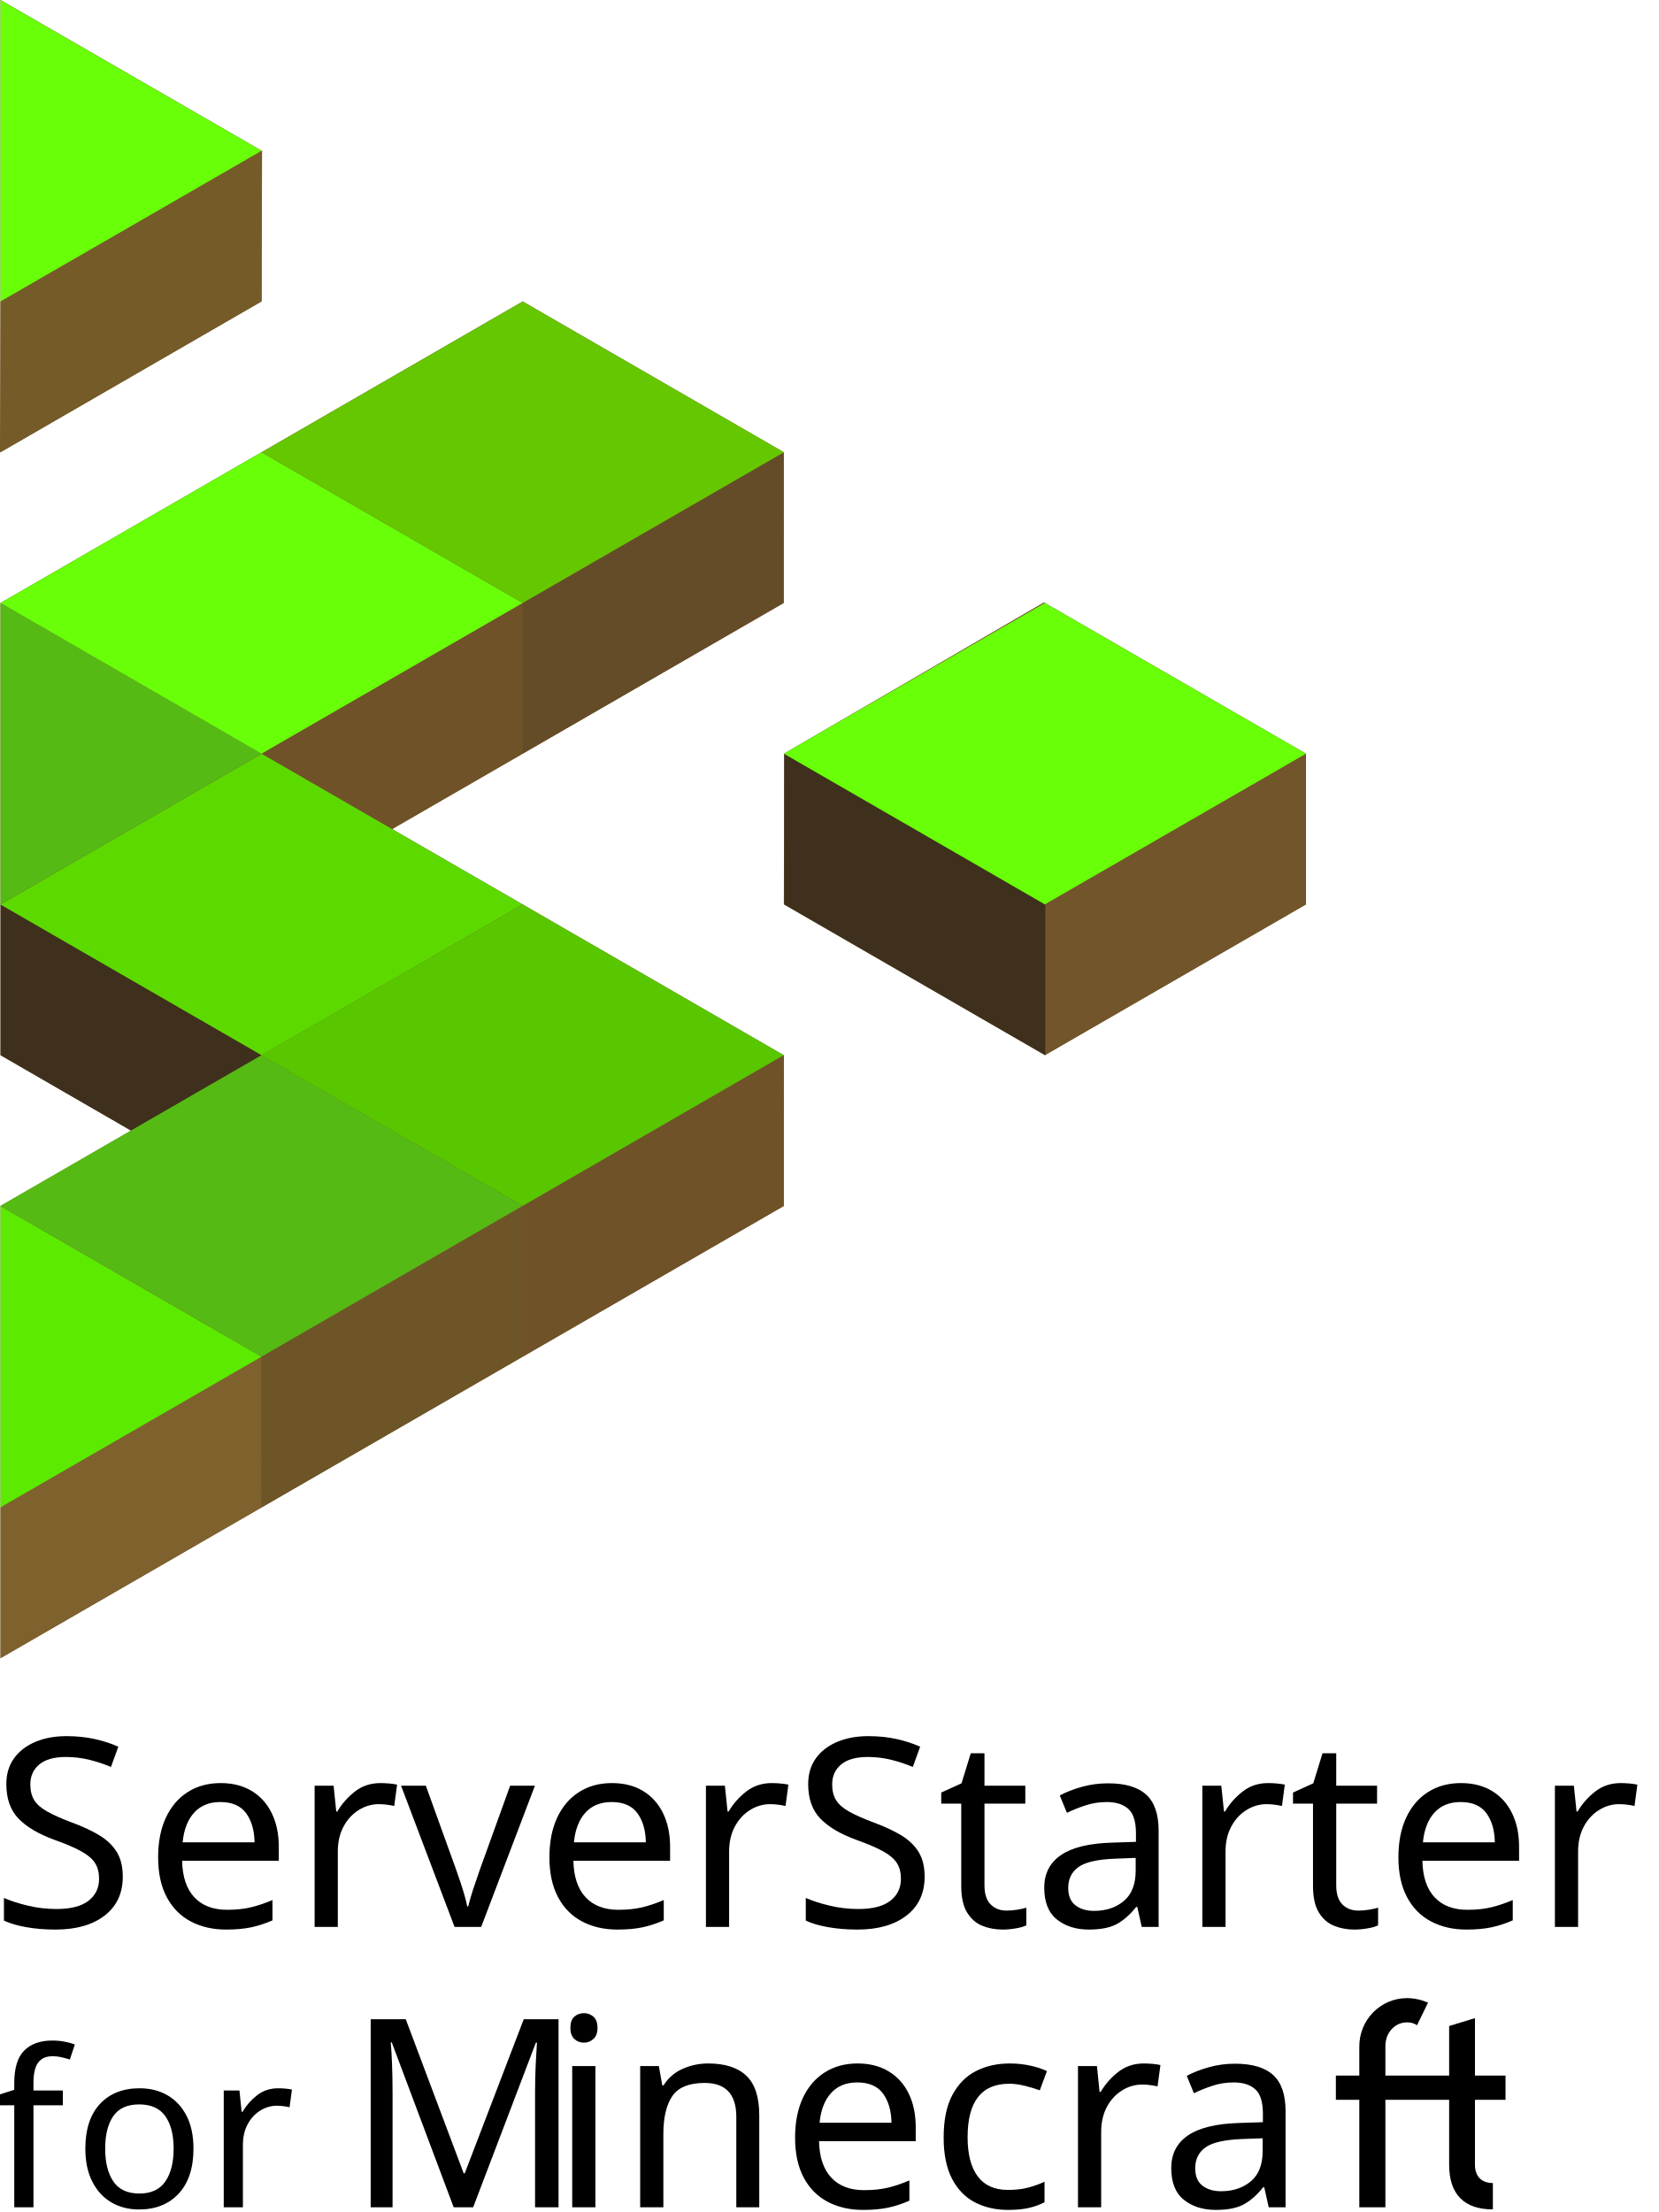
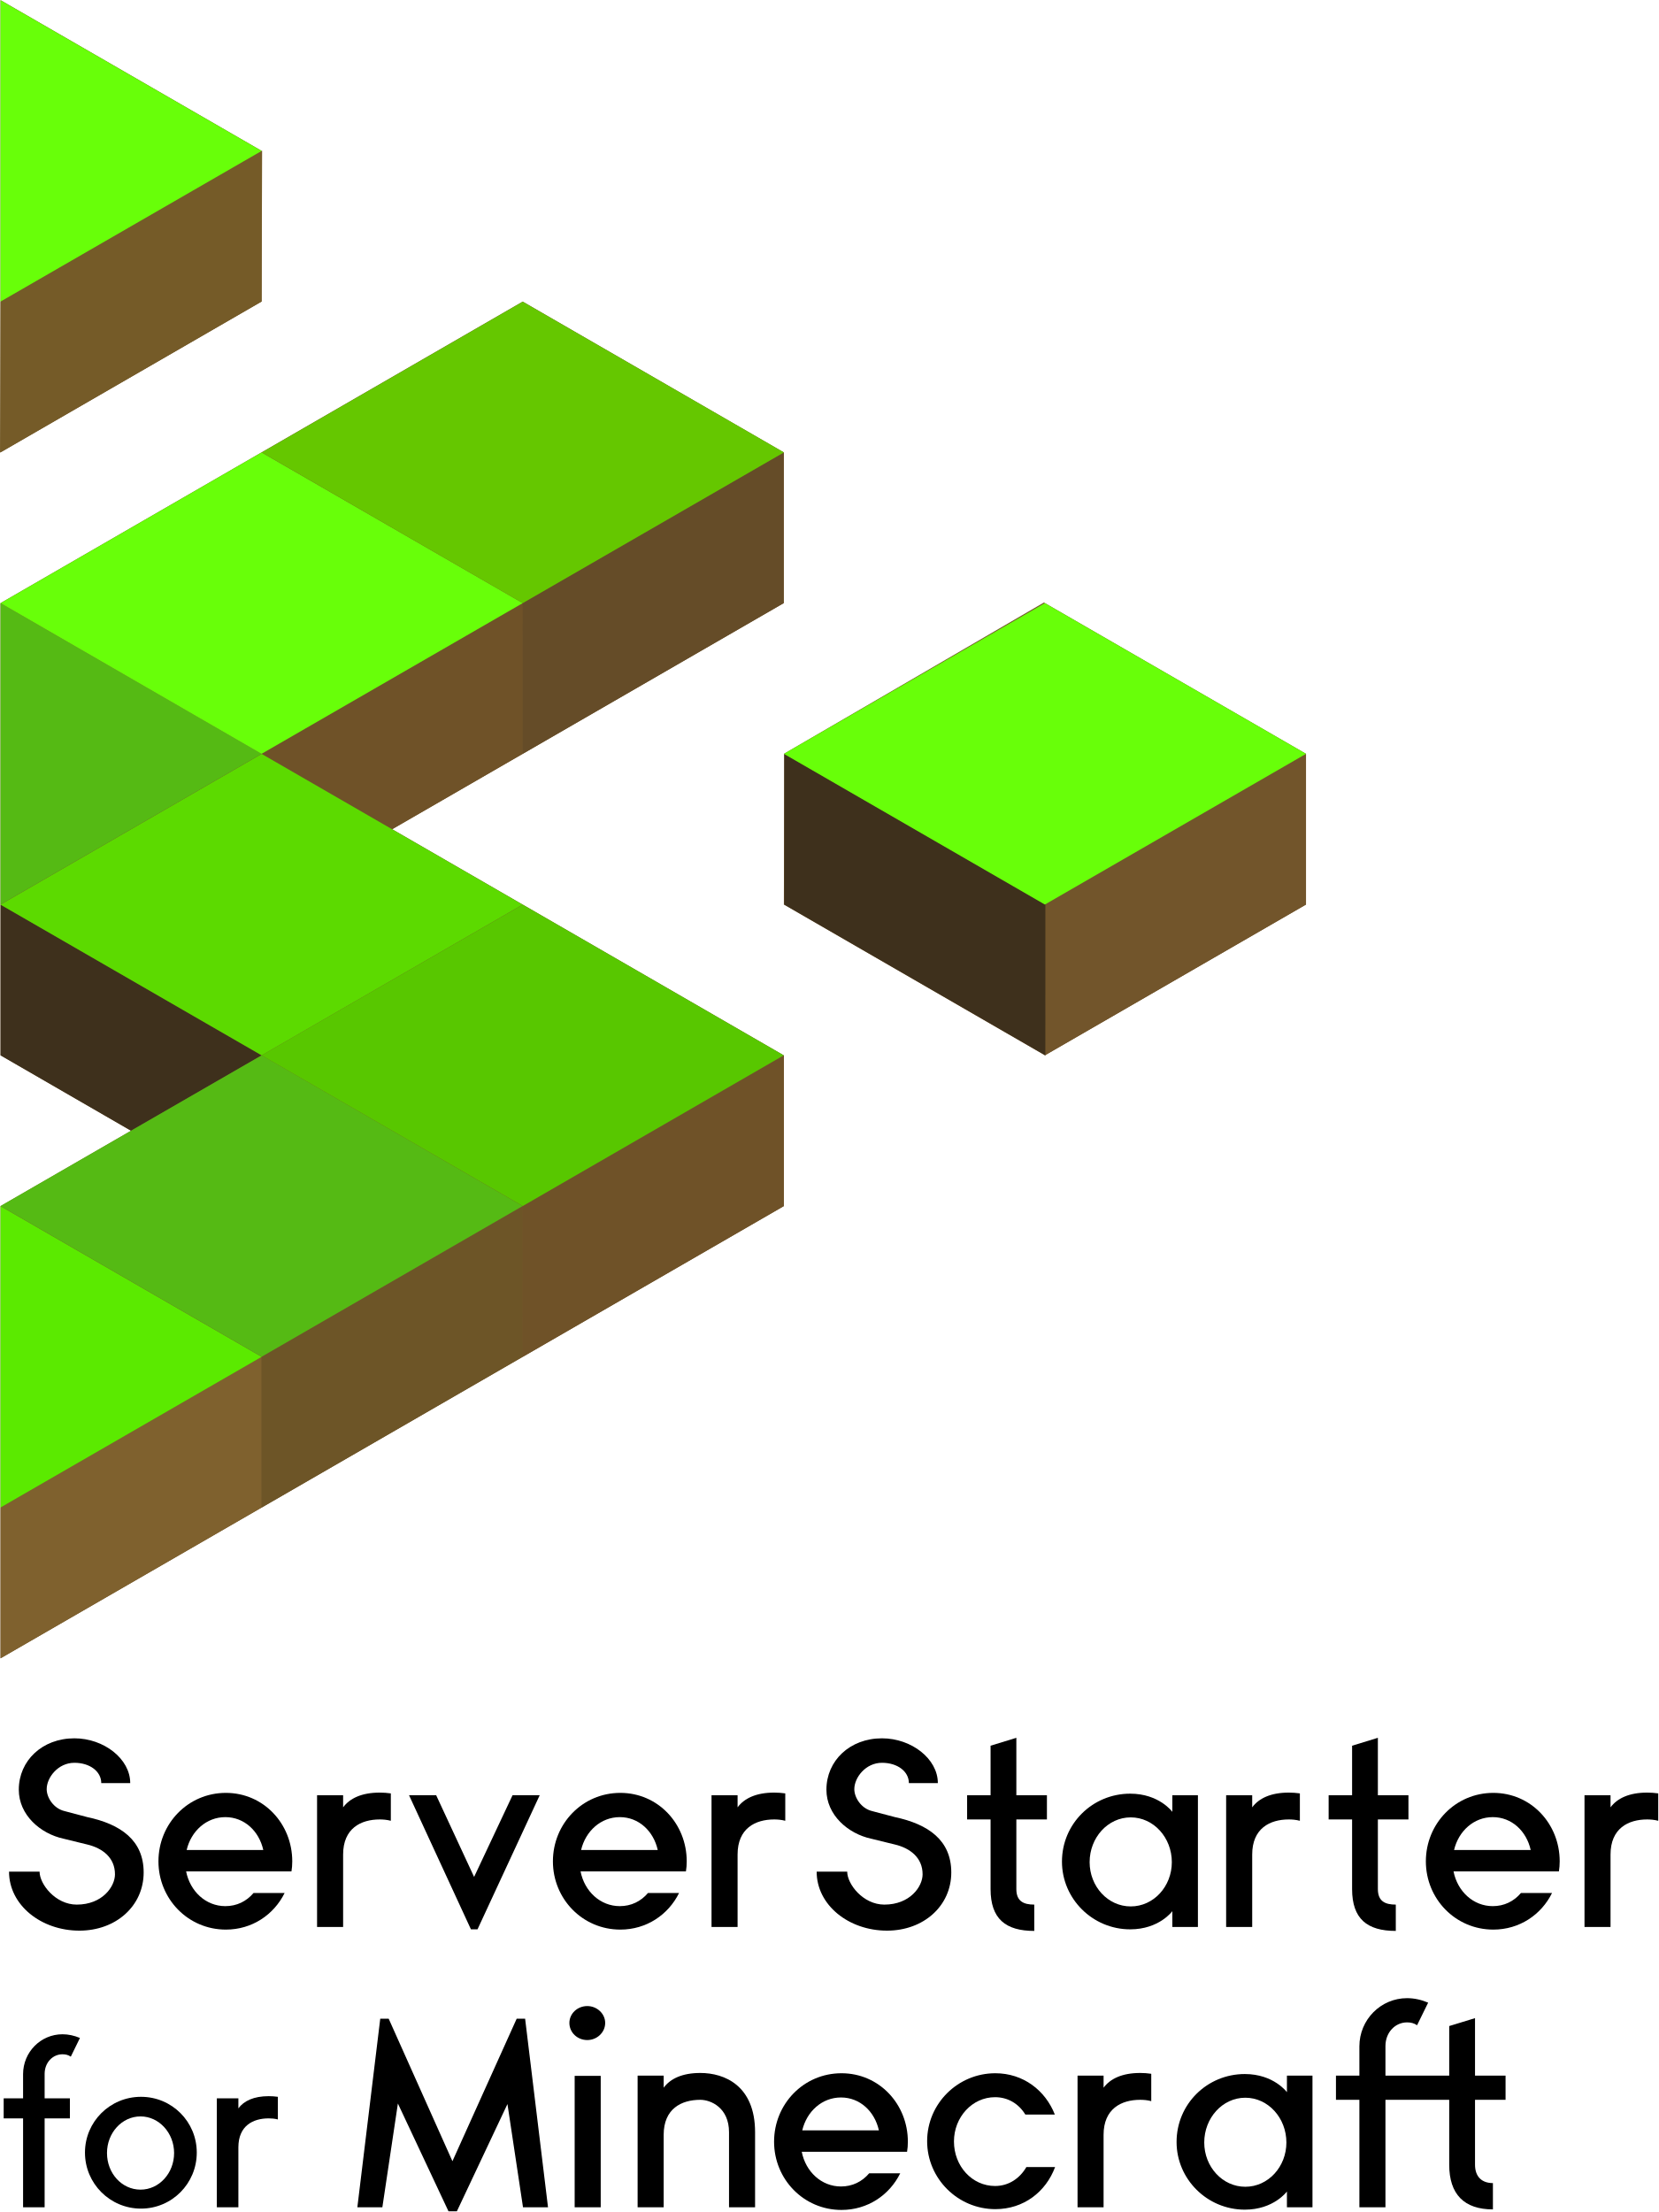
<svg xmlns="http://www.w3.org/2000/svg" width="100%" height="100%" viewBox="0 0 1110 1480" version="1.1" xml:space="preserve" style="fill-rule:evenodd;clip-rule:evenodd;stroke-linejoin:round;stroke-miterlimit:2;">
-   <g transform="matrix(1,0,0,1,-2120.12,-11744.6)">
-     <g transform="matrix(6.83145,0,0,6.83145,-22109.1,-30587.4)">
+   <g transform="matrix(1,0,0,1,-11483,-20860.7)">
+     <g transform="matrix(6.83145,0,0,6.83145,-12746.2,-21471.2)">
      <g transform="matrix(1,-1.11022e-16,1.11022e-16,1,554.887,483.049)">
        <path d="M3119.74,5787.4L3094.07,5772.58L3068.64,5787.38L3068.6,5802.16L3094.17,5816.93L3119.74,5802.16L3119.74,5787.4Z" style="fill:rgb(114,85,43);" />
      </g>
      <g transform="matrix(1,-1.11022e-16,1.11022e-16,1,452.598,423.993)">
        <path d="M3119.74,5787.4L3094.17,5772.64L3094.17,5816.93L3119.74,5802.16L3119.74,5787.4Z" style="fill:rgb(114,85,43);" />
      </g>
      <g transform="matrix(1,-1.11022e-16,1.11022e-16,1,503.749,512.586)">
        <path d="M3119.74,5787.4L3081.38,5765.25L3119.73,5743.1L3119.73,5728.34L3094.16,5713.57L3043.02,5743.1L3043.02,5787.39L3055.8,5794.78L3043.02,5802.16L3043.02,5846.45L3119.74,5802.16L3119.74,5787.4Z" style="fill:rgb(114,85,43);" />
      </g>
      <g transform="matrix(1,-1.11022e-16,1.11022e-16,1,561.28,471.977)">
        <path d="M3113.34,5798.47L3087.78,5813.24L3087.77,5828L3113.34,5813.24L3113.34,5798.47Z" style="fill:rgb(114,85,43);" />
      </g>
      <g transform="matrix(1,-1.11022e-16,1.11022e-16,1,467.206,550.537)">
        <path d="M3079.56,5793.73L3079.56,5808.5L3105.13,5793.73L3105.13,5778.97L3079.56,5793.73Z" style="fill:rgb(127,97,46);" />
      </g>
      <g transform="matrix(0.5,-0.866025,0.866025,0.5,-2999.57,6108.05)">
        <path d="M3094.17,5802.16L3081.38,5809.55L3106.95,5824.31L3119.74,5816.93L3094.17,5802.16Z" style="fill:rgb(109,85,39);" />
      </g>
      <g transform="matrix(0.5,-0.866025,0.866025,0.5,-2999.57,6048.99)">
        <path d="M3094.17,5802.16L3094.17,5816.93L3106.95,5824.31L3119.74,5816.93L3094.17,5802.16Z" style="fill:rgb(111,82,40);" />
      </g>
      <g transform="matrix(-0.5,-0.866025,-0.866025,0.5,10221,6063.76)">
        <path d="M3094.17,5802.16L3081.38,5809.55L3106.95,5824.31L3119.74,5816.93L3094.17,5802.16Z" style="fill:rgb(62,48,28);" />
      </g>
      <g transform="matrix(-1,-3.33067e-16,-3.33067e-16,1,6663.31,481.204)">
        <path d="M3116.54,5804.01L3090.97,5818.78L3103.76,5826.16L3116.54,5818.78L3116.54,5804.01Z" style="fill:rgb(62,48,28);" />
      </g>
      <g transform="matrix(1,-1.11022e-16,1.11022e-16,1,465.386,416.612)">
        <path d="M3107,5794.76L3081.38,5809.55L3081.33,5824.34L3106.95,5809.54L3107,5794.76Z" style="fill:rgb(117,91,40);" />
      </g>
      <g transform="matrix(0.5,-0.866025,0.866025,0.5,-2974,6034.23)">
        <path d="M3094.17,5802.16L3081.38,5809.55L3106.95,5824.31L3119.74,5816.93L3094.17,5802.16Z" style="fill:rgb(101,76,40);" />
      </g>
      <g transform="matrix(0.5,-0.866025,0.866025,0.5,-2974,6093.29)">
        <path d="M3094.17,5802.16L3081.38,5809.55L3106.95,5824.31L3119.74,5816.93L3094.17,5802.16Z" style="fill:rgb(111,82,40);" />
      </g>
      <g transform="matrix(2,0,0,2,-2667.14,-5304.35)">
        <path d="M3106.95,5809.55L3106.95,5824.31L3119.74,5816.93L3106.95,5809.55Z" style="fill:rgb(91,234,0);" />
      </g>
      <g transform="matrix(2,0,0,2,-2667.14,-5422.46)">
        <path d="M3106.95,5809.55L3106.95,5824.31L3119.74,5816.93L3106.95,5809.55Z" style="fill:rgb(104,255,9);" />
      </g>
      <g transform="matrix(-2,-2.44929e-16,-2.44929e-16,2,9786.24,-5319.12)">
        <path d="M3106.95,5809.55L3094.17,5816.93L3106.95,5824.31L3119.74,5816.93L3106.95,5809.55Z" style="fill:rgb(85,186,20);" />
      </g>
      <g transform="matrix(-2,-2.44929e-16,-2.44929e-16,2,9786.24,-5348.64)">
        <path d="M3106.95,5809.55L3094.17,5816.93L3106.95,5824.31L3119.74,5816.93L3106.95,5809.55Z" style="fill:rgb(92,218,0);" />
      </g>
      <g transform="matrix(2,0,0,2,-2667.14,-5363.41)">
        <path d="M3106.95,5809.55L3106.95,5824.31L3119.74,5816.93L3106.95,5809.55Z" style="fill:rgb(85,186,20);" />
      </g>
      <g transform="matrix(2,0,0,2,-2641.57,-5378.17)">
        <path d="M3106.95,5809.55L3094.17,5816.93L3106.95,5824.31L3119.74,5816.93L3106.95,5809.55Z" style="fill:rgb(104,255,9);" />
      </g>
      <g transform="matrix(-2,2.44929e-16,2.44929e-16,2,9811.81,-5333.88)">
        <path d="M3106.95,5809.55L3094.17,5816.93L3106.95,5824.31L3119.74,5816.93L3106.95,5809.55Z" style="fill:rgb(88,199,0);" />
      </g>
      <g transform="matrix(2,0,0,2,-2615.99,-5392.93)">
        <path d="M3106.95,5809.55L3094.17,5816.93L3106.95,5824.31L3119.74,5816.93L3106.95,5809.55Z" style="fill:rgb(101,199,0);" />
      </g>
      <g transform="matrix(2,0,0,2,-2564.85,-5363.41)">
        <path d="M3106.95,5809.55L3094.17,5816.93L3106.95,5824.31L3119.74,5816.93L3106.95,5809.55Z" style="fill:rgb(104,255,9);" />
      </g>
    </g>
-     <g transform="matrix(1.70596,0,0,1.70596,-3404.94,2175.18)">
-       <text x="3234.96px" y="6365.15px" style="font-family:'Simpel-Medium', 'Simpel';font-weight:500;font-size:103.344px;">S<tspan x="3295.01px 3354.95px 3397.01px 3449.71px 3509.65px 3551.71px 3611.75px 3650.3px 3711.48px 3753.54px 3792.09px 3852.03px " y="6365.15px 6365.15px 6365.15px 6365.15px 6365.15px 6365.15px 6365.15px 6365.15px 6365.15px 6365.15px 6365.15px 6365.15px ">erverStarter</tspan>
-       </text>
-       <text x="3234.96px" y="6475.1px" style="font-family:'Simpel-Medium', 'Simpel';font-weight:500;font-size:85.485px;">f<tspan x="3267.45px 3317.03px " y="6475.1px 6475.1px ">or</tspan>
-       </text>
-       <g transform="matrix(103.314,0,0,103.314,3756.41,6475.1)">
-         <path d="M0.588,-0.408L0.704,-0.408L0.704,-0.5L0.588,-0.5L0.588,-0.718L0.49,-0.688L0.49,-0.5L0.248,-0.5L0.248,-0.612C0.248,-0.664 0.285,-0.702 0.33,-0.702C0.344,-0.702 0.357,-0.699 0.368,-0.691L0.41,-0.777C0.384,-0.788 0.357,-0.794 0.33,-0.794C0.23,-0.794 0.149,-0.712 0.149,-0.611L0.149,-0.5L0.06,-0.5L0.06,-0.408L0.149,-0.408L0.149,-0L0.248,-0L0.248,-0.408L0.49,-0.408L0.49,-0.162C0.49,-0.049 0.547,0.008 0.656,0.008L0.656,-0.092C0.614,-0.092 0.588,-0.116 0.588,-0.162L0.588,-0.408Z" style="fill-rule:nonzero;" />
-       </g>
-       <g transform="matrix(103.314,0,0,103.314,3756.41,6475.1)">
-             </g>
-       <g transform="matrix(103.314,0,0,103.314,3793.64,6475.1)">
-             </g>
-       <g transform="matrix(103.314,0,0,103.314,3830.18,6475.1)">
-             </g>
-       <text x="3374.05px" y="6475.1px" style="font-family:'Simpel-Medium', 'Simpel';font-weight:500;font-size:103.314px;">M<tspan x="3454.32px 3480.67px 3536.46px 3596.38px 3653.2px 3695.25px " y="6475.1px 6475.1px 6475.1px 6475.1px 6475.1px 6475.1px ">inecra</tspan>
-       </text>
+     <g transform="matrix(1.70596,0,0,1.70596,5957.98,11291.3)">
+       <path d="M3272.89,6322.06L3263.9,6319.68C3259.66,6318.65 3256.97,6314.41 3256.97,6311.1C3256.97,6306.55 3261.41,6300.76 3267.83,6300.76C3273.93,6300.76 3278.37,6304.17 3278.37,6308.72L3289.73,6308.72C3289.73,6299.22 3279.41,6291.16 3267.83,6291.16C3255.21,6291.16 3246.03,6299.94 3246.03,6311.31C3246.03,6321.23 3254.49,6328.57 3263.59,6330.53C3269.69,6332.08 3270.93,6332.29 3272.89,6332.81C3278.89,6334.25 3283.75,6337.98 3283.75,6344.49C3283.75,6349.35 3278.78,6356.38 3268.76,6356.38C3260.38,6356.38 3254.18,6348.31 3254.18,6343.45L3242.2,6343.45C3242.2,6356.58 3254.8,6366.59 3269.79,6366.59C3284.16,6366.59 3295,6356.89 3295,6343.76C3295,6331.15 3286.02,6324.85 3272.89,6322.06L3272.89,6322.06Z" style="fill-rule:nonzero;" />
+       <path d="M3338.1,6351.82L3350.29,6351.82C3346.05,6360.39 3337.48,6366.18 3327.25,6366.18C3312.37,6366.18 3300.8,6354.09 3300.8,6339.42C3300.8,6324.65 3312.37,6312.56 3327.25,6312.56C3342.02,6312.56 3353.28,6324.65 3353.28,6339.42C3353.28,6340.77 3353.18,6342.11 3352.97,6343.35L3311.65,6343.35C3313.2,6351.2 3319.4,6356.98 3327.04,6356.98C3331.49,6356.98 3335.31,6355.12 3338.1,6351.82ZM3311.86,6334.97L3341.92,6334.97C3340.27,6327.54 3334.48,6322.07 3327.04,6322.07C3319.6,6322.07 3313.61,6327.54 3311.86,6334.97Z" style="fill-rule:nonzero;" />
+       <path d="M3387.6,6312.45C3380.47,6312.45 3375.81,6314.73 3373.23,6318.23L3373.23,6313.49L3363.01,6313.49L3363.01,6365.15L3373.23,6365.15L3373.23,6336.73C3373.23,6326.5 3380.16,6322.98 3387.6,6322.98C3388.84,6322.98 3390.39,6323.09 3391.94,6323.5L3391.94,6312.76C3390.49,6312.56 3389.04,6312.45 3387.6,6312.45Z" style="fill-rule:nonzero;" />
+       <path d="M3409.72,6313.48L3399.08,6313.48L3423.36,6366.08L3425.94,6366.08L3450.33,6313.48L3439.68,6313.48L3424.6,6345.52L3409.72,6313.48Z" style="fill-rule:nonzero;" />
+       <path d="M3492.8,6351.82L3504.99,6351.82C3500.76,6360.39 3492.18,6366.18 3481.95,6366.18C3467.08,6366.18 3455.51,6354.09 3455.51,6339.42C3455.51,6324.65 3467.08,6312.56 3481.95,6312.56C3496.73,6312.56 3507.99,6324.65 3507.99,6339.42C3507.99,6340.77 3507.89,6342.11 3507.68,6343.35L3466.35,6343.35C3467.9,6351.2 3474.1,6356.98 3481.75,6356.98C3486.19,6356.98 3490.01,6355.12 3492.8,6351.82ZM3466.56,6334.97L3496.63,6334.97C3494.97,6327.54 3489.19,6322.07 3481.75,6322.07C3474.31,6322.07 3468.32,6327.54 3466.56,6334.97Z" style="fill-rule:nonzero;" />
+       <path d="M3542.3,6312.45C3535.17,6312.45 3530.52,6314.73 3527.94,6318.23L3527.94,6313.49L3517.72,6313.49L3517.72,6365.15L3527.94,6365.15L3527.94,6336.73C3527.94,6326.5 3534.86,6322.98 3542.3,6322.98C3543.54,6322.98 3545.09,6323.09 3546.64,6323.5L3546.64,6312.76C3545.19,6312.56 3543.75,6312.45 3542.3,6312.45Z" style="fill-rule:nonzero;" />
+       <path d="M3589.64,6322.06L3580.64,6319.68C3576.41,6318.65 3573.72,6314.41 3573.72,6311.1C3573.72,6306.55 3578.16,6300.76 3584.57,6300.76C3590.68,6300.76 3595.12,6304.17 3595.12,6308.72L3606.48,6308.72C3606.48,6299.22 3596.16,6291.16 3584.58,6291.16C3571.96,6291.16 3562.78,6299.94 3562.78,6311.31C3562.78,6321.23 3571.24,6328.57 3580.34,6330.53C3586.44,6332.08 3587.68,6332.29 3589.64,6332.81C3595.64,6334.25 3600.5,6337.98 3600.5,6344.49C3600.5,6349.35 3595.53,6356.38 3585.5,6356.38C3577.13,6356.38 3570.93,6348.31 3570.93,6343.45L3558.95,6343.45C3558.95,6356.58 3571.55,6366.59 3586.54,6366.59C3600.91,6366.59 3611.75,6356.89 3611.75,6343.76C3611.75,6331.15 3602.77,6324.85 3589.64,6322.06L3589.64,6322.06Z" style="fill-rule:nonzero;" />
+       <path d="M3637.27,6322.98L3649.26,6322.98L3649.26,6313.49L3637.27,6313.49L3637.27,6290.96L3627.16,6294.06L3627.16,6313.49L3617.96,6313.49L3617.96,6322.98L3627.16,6322.98L3627.16,6350.28C3627.16,6361.95 3633.04,6366.7 3644.3,6366.7L3644.3,6356.38C3640.06,6356.38 3637.27,6355.03 3637.27,6350.28L3637.27,6322.98Z" style="fill-rule:nonzero;" />
+       <path d="M3698.45,6365.15L3698.45,6358.95C3698.45,6358.95 3693.29,6366.08 3681.92,6366.08C3667.15,6366.08 3655.16,6354.09 3655.16,6339.52C3655.16,6324.65 3667.15,6312.87 3681.92,6312.87C3693.29,6312.87 3698.45,6320 3698.45,6320L3698.45,6313.49L3708.48,6313.49L3708.48,6365.15L3698.45,6365.15ZM3682.13,6357.09C3691.12,6357.09 3698.25,6349.24 3698.25,6339.73C3698.25,6330.12 3691.12,6322.17 3682.13,6322.17C3673.14,6322.17 3666.01,6330.12 3666.01,6339.73C3666.01,6349.24 3673.14,6357.09 3682.13,6357.09Z" style="fill-rule:nonzero;" />
+       <path d="M3744.13,6312.45C3737,6312.45 3732.35,6314.73 3729.77,6318.23L3729.77,6313.49L3719.55,6313.49L3719.55,6365.15L3729.77,6365.15L3729.77,6336.73C3729.77,6326.5 3736.69,6322.98 3744.13,6322.98C3745.37,6322.98 3746.92,6323.09 3748.47,6323.5L3748.47,6312.76C3747.03,6312.56 3745.58,6312.45 3744.13,6312.45Z" style="fill-rule:nonzero;" />
+       <path d="M3779.06,6322.98L3791.05,6322.98L3791.05,6313.49L3779.06,6313.49L3779.06,6290.96L3768.95,6294.06L3768.95,6313.49L3759.75,6313.49L3759.75,6322.98L3768.95,6322.98L3768.95,6350.28C3768.95,6361.95 3774.83,6366.7 3786.09,6366.7L3786.09,6356.38C3781.85,6356.38 3779.06,6355.03 3779.06,6350.28L3779.06,6322.98Z" style="fill-rule:nonzero;" />
+       <path d="M3835.18,6351.82L3847.37,6351.82C3843.14,6360.39 3834.56,6366.18 3824.33,6366.18C3809.45,6366.18 3797.88,6354.09 3797.88,6339.42C3797.88,6324.65 3809.45,6312.56 3824.33,6312.56C3839.11,6312.56 3850.37,6324.65 3850.37,6339.42C3850.37,6340.77 3850.26,6342.11 3850.06,6343.35L3808.73,6343.35C3810.28,6351.2 3816.48,6356.98 3824.12,6356.98C3828.57,6356.98 3832.39,6355.12 3835.18,6351.82ZM3808.94,6334.97L3839,6334.97C3837.35,6327.54 3831.56,6322.07 3824.12,6322.07C3816.69,6322.07 3810.69,6327.54 3808.94,6334.97Z" style="fill-rule:nonzero;" />
+       <path d="M3884.68,6312.45C3877.55,6312.45 3872.9,6314.73 3870.31,6318.23L3870.31,6313.49L3860.1,6313.49L3860.1,6365.15L3870.31,6365.15L3870.31,6336.73C3870.31,6326.5 3877.24,6322.98 3884.68,6322.98C3885.92,6322.98 3887.47,6323.09 3889.02,6323.5L3889.02,6312.76C3887.57,6312.56 3886.12,6312.45 3884.68,6312.45Z" style="fill-rule:nonzero;" />
+       <path d="M3256.16,6432.36L3256.16,6422.78C3256.16,6418.33 3259.32,6415.08 3263.17,6415.08C3264.37,6415.08 3265.48,6415.34 3266.42,6416.02L3270.01,6408.68C3267.78,6407.74 3265.48,6407.23 3263.17,6407.23C3254.62,6407.23 3247.71,6414.23 3247.71,6422.87L3247.71,6432.36L3240.1,6432.36L3240.1,6440.22L3247.71,6440.22L3247.71,6475.09L3256.16,6475.09L3256.16,6440.22L3266.07,6440.22L3266.07,6432.36L3256.16,6432.36Z" style="fill-rule:nonzero;" />
+       <path d="M3293.95,6475.61C3281.81,6475.61 3271.98,6465.78 3271.98,6453.64C3271.98,6441.51 3281.81,6431.76 3293.95,6431.76C3306.08,6431.76 3315.83,6441.51 3315.83,6453.64C3315.83,6465.78 3306.08,6475.61 3293.95,6475.61ZM3293.78,6468.17C3301.04,6468.17 3306.94,6461.76 3306.94,6453.81C3306.94,6445.95 3301.04,6439.45 3293.78,6439.45C3286.43,6439.45 3280.62,6445.95 3280.62,6453.81C3280.62,6461.76 3286.43,6468.17 3293.78,6468.17Z" style="fill-rule:nonzero;" />
+       <path d="M3344.04,6431.51C3338.14,6431.51 3334.29,6433.39 3332.15,6436.29L3332.15,6432.36L3323.7,6432.36L3323.7,6475.09L3332.15,6475.09L3332.15,6451.59C3332.15,6443.12 3337.88,6440.22 3344.04,6440.22C3345.06,6440.22 3346.35,6440.3 3347.63,6440.64L3347.63,6431.76C3346.43,6431.59 3345.23,6431.51 3344.04,6431.51Z" style="fill-rule:nonzero;" />
+       <path d="M3453.59,6475.1L3444.61,6401.13L3441.3,6401.13L3416.1,6457.02L3391.1,6401.13L3387.79,6401.13L3378.81,6475.1L3388.62,6475.1L3394.71,6434.39L3414.55,6476.65L3417.85,6476.65L3437.68,6434.6L3443.78,6475.1L3453.59,6475.1Z" style="fill-rule:nonzero;" />
+       <path d="M3468.99,6409.5C3465.07,6409.5 3461.97,6406.51 3461.97,6402.78C3461.97,6399.17 3465.07,6396.17 3468.99,6396.17C3472.81,6396.17 3476.01,6399.17 3476.01,6402.78C3476.01,6406.51 3472.81,6409.5 3468.99,6409.5ZM3474.26,6423.54L3474.26,6475.09L3464.04,6475.09L3464.04,6423.54L3474.26,6423.54Z" style="fill-rule:nonzero;" />
+       <path d="M3513.32,6422.41C3506.18,6422.41 3501.53,6424.69 3498.95,6428.19L3498.95,6423.45L3488.73,6423.45L3488.73,6475.09L3498.95,6475.09L3498.95,6446.68C3498.95,6436.45 3505.87,6432.94 3513.32,6432.94C3517.45,6432.94 3524.58,6436.04 3524.58,6445.65L3524.58,6475.09L3534.8,6475.09L3534.8,6445.65C3534.8,6427.37 3522.83,6422.41 3513.32,6422.41Z" style="fill-rule:nonzero;" />
+       <path d="M3579.54,6461.77L3591.72,6461.77C3587.49,6470.34 3578.92,6476.13 3568.69,6476.13C3553.82,6476.13 3542.25,6464.04 3542.25,6449.37C3542.25,6434.6 3553.82,6422.52 3568.69,6422.52C3583.46,6422.52 3594.72,6434.6 3594.72,6449.37C3594.72,6450.72 3594.62,6452.06 3594.41,6453.31L3553.1,6453.31C3554.64,6461.15 3560.84,6466.93 3568.49,6466.93C3572.93,6466.93 3576.75,6465.07 3579.54,6461.77ZM3553.3,6444.93L3583.36,6444.93C3581.71,6437.49 3575.92,6432.02 3568.49,6432.02C3561.05,6432.02 3555.06,6437.49 3553.3,6444.93Z" style="fill-rule:nonzero;" />
+       <path d="M3640.8,6438.73L3652.37,6438.73C3648.65,6429.23 3639.97,6422.52 3629.02,6422.52C3614.35,6422.52 3602.28,6434.39 3602.28,6449.17C3602.28,6463.84 3614.35,6475.82 3629.02,6475.82C3640.18,6475.82 3648.86,6469.01 3652.47,6459.3L3641.21,6459.3C3638.63,6463.74 3634.29,6466.74 3628.92,6466.74C3619.93,6466.74 3612.8,6458.99 3612.8,6449.27C3612.8,6439.76 3619.93,6431.91 3628.92,6431.91C3633.98,6431.91 3638.22,6434.49 3640.8,6438.73Z" style="fill-rule:nonzero;" />
+       <path d="M3685.84,6422.41C3678.72,6422.41 3674.07,6424.69 3671.48,6428.19L3671.48,6423.45L3661.27,6423.45L3661.27,6475.09L3671.48,6475.09L3671.48,6446.68C3671.48,6436.45 3678.41,6432.94 3685.84,6432.94C3687.08,6432.94 3688.63,6433.04 3690.18,6433.46L3690.18,6422.73C3688.74,6422.52 3687.29,6422.41 3685.84,6422.41Z" style="fill-rule:nonzero;" />
+       <path d="M3743.39,6475.09L3743.39,6468.9C3743.39,6468.9 3738.23,6476.02 3726.87,6476.02C3712.1,6476.02 3700.11,6464.04 3700.11,6449.48C3700.11,6434.6 3712.1,6422.83 3726.87,6422.83C3738.23,6422.83 3743.39,6429.95 3743.39,6429.95L3743.39,6423.45L3753.41,6423.45L3753.41,6475.09L3743.39,6475.09ZM3727.07,6467.04C3736.06,6467.04 3743.18,6459.19 3743.18,6449.68C3743.18,6440.08 3736.06,6432.12 3727.07,6432.12C3718.09,6432.12 3710.96,6440.08 3710.96,6449.68C3710.96,6459.19 3718.09,6467.04 3727.07,6467.04Z" style="fill-rule:nonzero;" />
+       <path d="M3817.16,6432.94L3829.14,6432.94L3829.14,6423.45L3817.16,6423.45L3817.16,6400.91L3807.04,6404.01L3807.04,6423.45L3782.03,6423.45L3782.03,6411.87C3782.03,6406.49 3785.85,6402.57 3790.51,6402.57C3791.95,6402.57 3793.3,6402.88 3794.43,6403.7L3798.78,6394.83C3796.09,6393.69 3793.3,6393.07 3790.51,6393.07C3780.17,6393.07 3771.81,6401.53 3771.81,6411.97L3771.81,6423.45L3762.62,6423.45L3762.62,6432.94L3771.81,6432.94L3771.81,6475.09L3782.03,6475.09L3782.03,6432.94L3807.04,6432.94L3807.04,6458.37C3807.04,6470.04 3812.93,6475.92 3824.18,6475.92L3824.18,6465.6C3819.84,6465.6 3817.16,6463.12 3817.16,6458.37L3817.16,6432.94Z" style="fill-rule:nonzero;" />
    </g>
  </g>
</svg>
